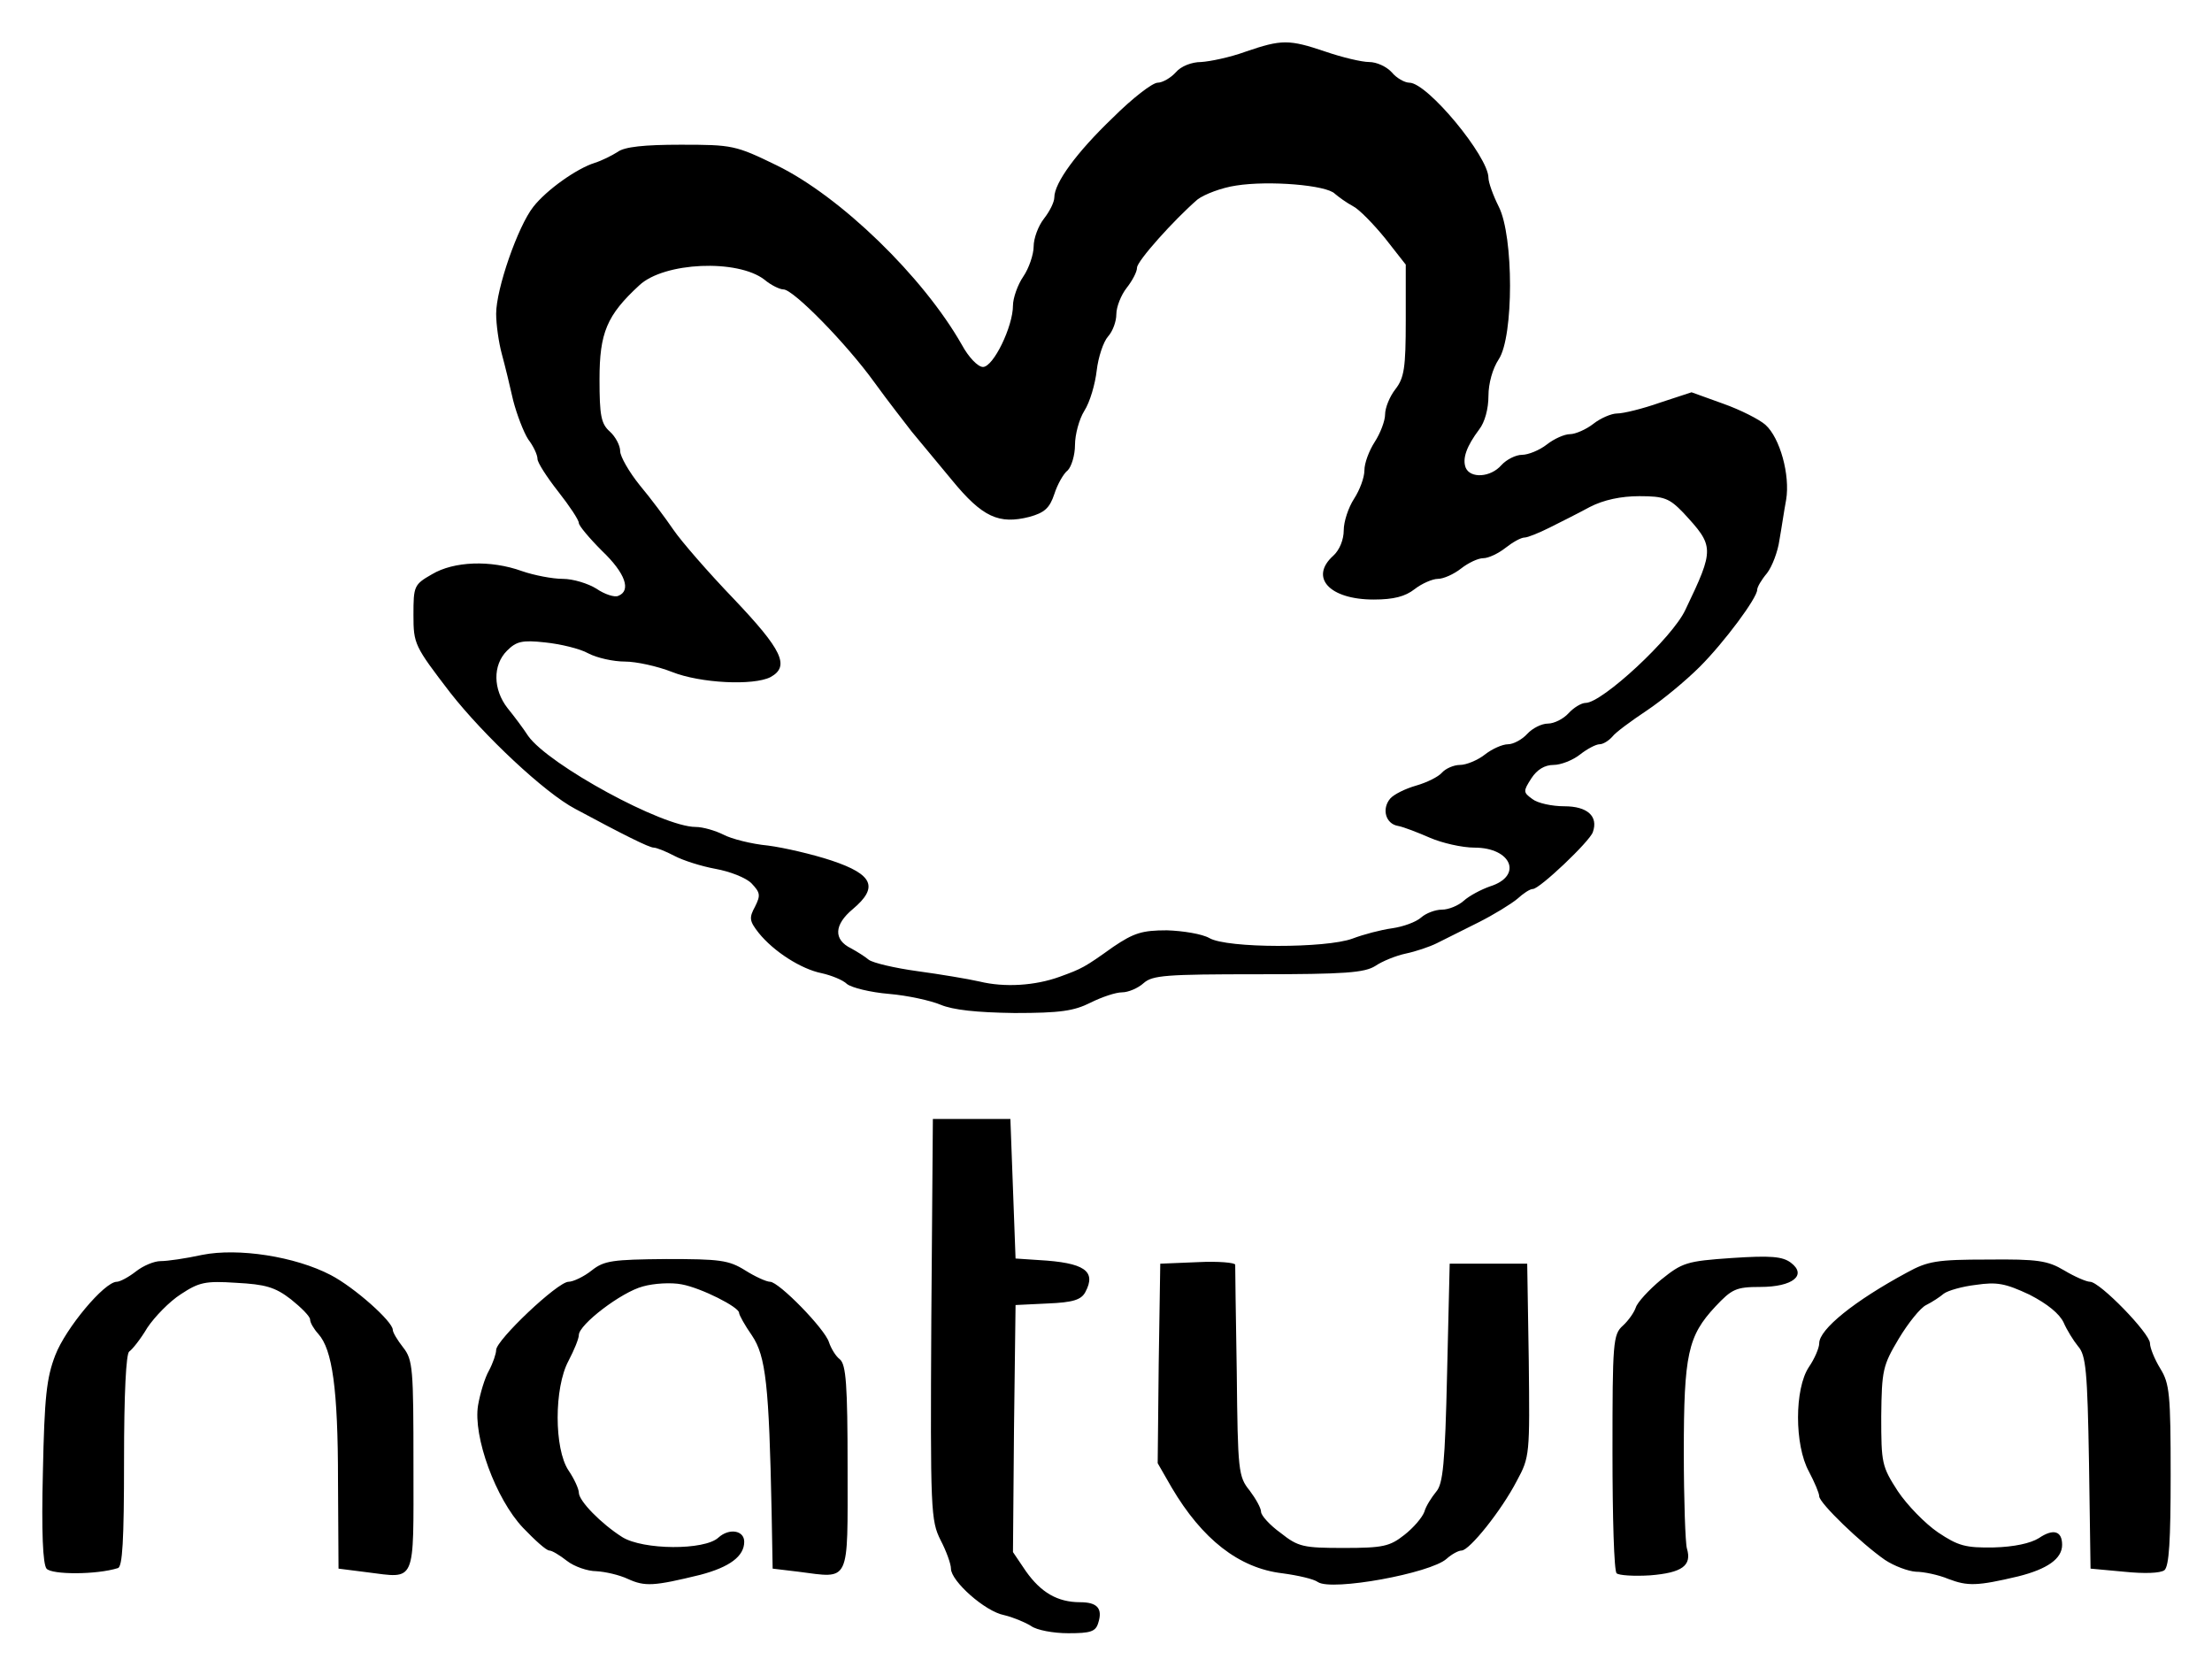
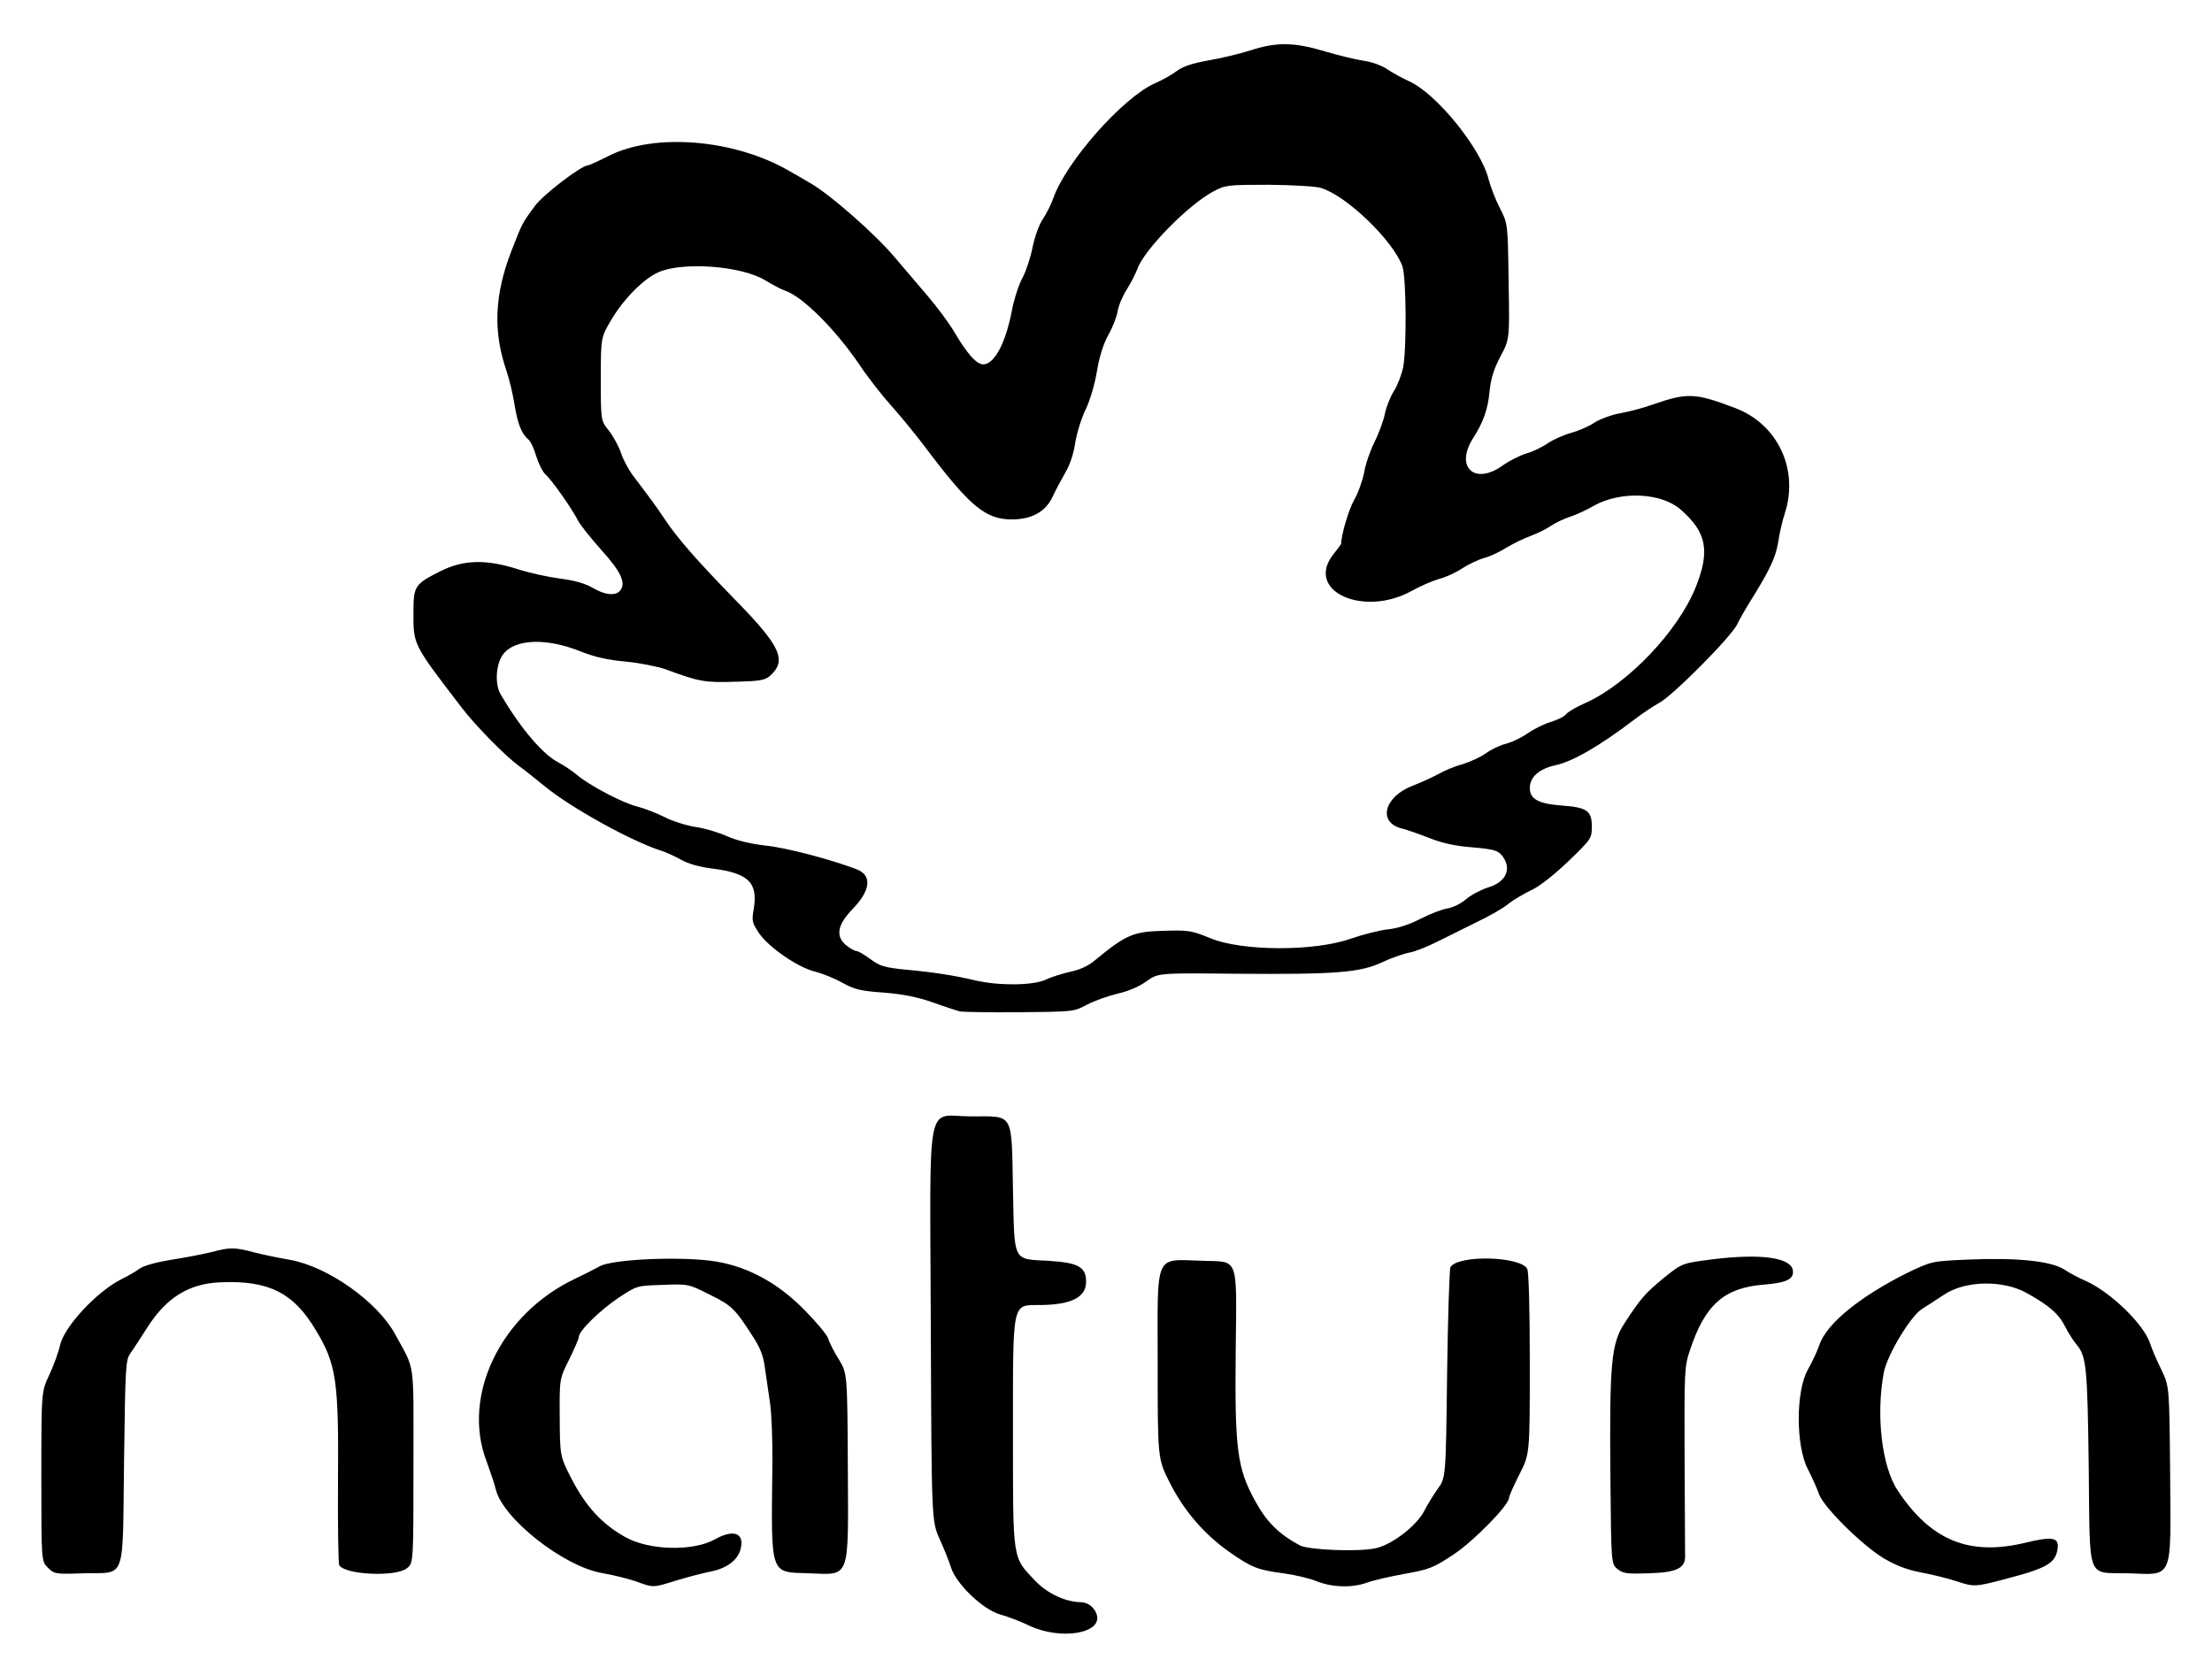
- <svg xmlns="http://www.w3.org/2000/svg" viewBox="0 0 428 324">
-   <path fill="currentColor" fill-rule="evenodd" d="M199.5,314.6C198.4,313.9 196.0,312.9 194.3,312.5C190.6,311.8 184.0,305.9 184.0,303.5C184.0,302.6 183.1,300.1 182.0,298.0C180.1,294.2 180.0,292.4 180.2,255.3L180.5,216.5L188.0,216.5L195.5,216.5L196.0,230.0L196.5,243.5L201.0,243.8C209.8,244.3 212.2,245.9 210.0,250.0C209.2,251.5 207.6,252.0 202.7,252.2L196.5,252.5L196.2,276.4L196.0,300.3L198.5,304.0C201.4,308.1 204.6,310.0 209.0,310.0C212.3,310.0 213.4,311.2 212.5,314.0C212.0,315.7 211.0,316.0 206.7,316.0C203.8,316.0 200.6,315.4 199.5,314.6ZM121.5,305.5C119.8,304.7 117.1,304.1 115.4,304.0C113.7,304.0 111.1,303.1 109.7,302.0C108.3,300.9 106.8,300.0 106.3,300.0C105.7,300.0 103.5,298.0 101.2,295.6C95.9,290.0 91.5,277.9 92.5,271.9C92.9,269.6 93.8,266.6 94.6,265.2C95.4,263.7 96.0,261.9 96.0,261.2C96.0,259.3 107.9,248.0 110.0,248.0C110.9,248.0 113.0,247.0 114.5,245.8C116.9,243.9 118.5,243.7 128.9,243.6C139.3,243.6 141.0,243.8 144.2,245.8C146.1,247.0 148.3,248.0 149.0,248.0C150.7,248.0 159.6,257.1 160.4,259.7C160.8,260.9 161.7,262.4 162.5,263.0C163.7,264.0 164.0,267.9 164.0,284.0C164.0,306.6 164.6,305.4 154.5,304.1L149.5,303.5L149.3,292.5C148.8,268.1 148.2,262.4 145.5,258.4C144.1,256.4 143.0,254.4 143.0,254.0C143.0,252.9 135.7,249.2 131.9,248.5C129.9,248.1 126.5,248.3 124.4,248.9C120.2,250.0 112.0,256.3 112.0,258.3C112.0,259.0 111.1,261.2 110.0,263.3C107.2,268.5 107.2,280.3 110.0,284.5C111.1,286.1 112.0,288.1 112.0,288.8C112.0,290.4 116.3,294.8 120.4,297.4C124.4,299.9 136.3,300.0 139.0,297.5C141.1,295.6 144.0,296.1 144.0,298.3C144.0,301.1 141.2,303.2 135.5,304.7C126.5,306.9 124.8,307.0 121.5,305.5ZM255.0,306.1C254.2,305.5 251.1,304.8 248.1,304.4C239.7,303.4 232.6,297.8 226.7,287.8L224.0,283.1L224.2,263.8L224.5,244.5L231.8,244.2C235.7,244.0 239.0,244.3 239.0,244.7C239.0,245.1 239.1,254.5 239.3,265.5C239.5,284.6 239.6,285.7 241.8,288.4C243.0,290.0 244.0,291.8 244.0,292.5C244.0,293.2 245.7,295.1 247.8,296.6C251.2,299.3 252.2,299.5 260.0,299.5C267.6,299.5 268.9,299.2 271.7,297.0C273.5,295.6 275.2,293.6 275.6,292.5C275.9,291.4 277.0,289.7 277.9,288.6C279.2,287.1 279.6,283.3 280.0,265.6L280.5,244.5L288.0,244.5L295.5,244.5L295.8,263.2C296.0,281.4 296.0,281.9 293.5,286.5C290.5,292.3 284.3,300.0 282.8,300.0C282.2,300.0 280.9,300.7 279.9,301.6C276.8,304.4 257.7,307.9 255.0,306.1ZM377.0,305.5C375.1,304.7 372.2,304.1 370.7,304.1C369.2,304.0 366.5,303.0 364.7,301.8C360.1,298.6 352.0,290.8 352.0,289.5C352.0,288.9 351.1,286.8 350.0,284.7C347.2,279.6 347.2,268.7 350.0,264.5C351.1,262.9 352.0,260.8 352.0,259.9C352.0,257.2 358.8,251.7 369.0,246.2C373.0,244.0 374.8,243.7 384.6,243.7C394.3,243.6 396.2,243.9 399.4,245.8C401.4,247.0 403.7,248.0 404.4,248.0C406.3,248.0 416.0,258.0 416.0,259.9C416.0,260.8 416.9,263.0 418.0,264.8C419.8,267.7 420.0,269.8 420.0,285.4C420.0,298.1 419.7,303.0 418.8,303.8C418.0,304.4 414.9,304.5 411.0,304.1L404.5,303.5L404.2,283.0C403.9,265.2 403.6,262.2 402.1,260.5C401.2,259.4 399.9,257.3 399.3,255.9C398.5,254.2 396.2,252.3 392.7,250.5C388.0,248.3 386.4,248.0 382.3,248.6C379.7,248.9 376.9,249.7 376.1,250.3C375.4,250.9 373.9,251.9 372.7,252.5C371.6,253.0 369.2,256.0 367.4,259.0C364.3,264.2 364.1,265.1 364.0,274.0C364.0,283.1 364.1,283.7 367.2,288.5C369.0,291.2 372.5,294.8 375.0,296.5C378.9,299.1 380.3,299.5 385.8,299.4C389.7,299.3 392.9,298.6 394.5,297.6C397.3,295.7 399.0,296.2 399.0,298.9C399.0,301.6 396.1,303.6 390.5,305.0C382.5,306.9 380.7,306.9 377.0,305.5ZM9.0,303.5C8.3,302.6 8.0,296.5 8.3,284.8C8.6,270.3 9.0,266.6 10.7,262.2C12.7,257.0 20.2,248.0 22.6,248.0C23.2,248.0 24.9,247.1 26.3,246.0C27.7,244.9 29.8,244.0 31.1,244.0C32.4,244.0 35.9,243.5 39.1,242.8C46.1,241.4 57.1,243.1 64.0,246.7C68.6,249.1 76.0,255.7 76.0,257.3C76.0,257.8 76.9,259.3 78.0,260.7C79.9,263.1 80.0,264.8 80.0,283.6C80.0,306.7 80.6,305.4 71.0,304.2L65.5,303.5L65.4,286.5C65.4,268.7 64.3,261.1 61.6,258.1C60.7,257.1 60.0,255.9 60.0,255.3C60.0,254.7 58.3,253.0 56.3,251.4C53.2,249.0 51.3,248.5 45.7,248.2C39.7,247.8 38.5,248.1 35.0,250.4C32.8,251.8 29.9,254.8 28.5,256.9C27.2,259.1 25.6,261.1 25.0,261.5C24.4,261.9 24.0,269.5 24.0,282.6C24.0,298.1 23.7,303.2 22.8,303.4C18.7,304.7 10.0,304.7 9.0,303.5ZM312.8,304.4C312.3,304.0 312.0,293.5 312.0,281.0C312.0,259.7 312.1,258.2 314.0,256.5C315.1,255.5 316.2,253.9 316.5,253.0C316.8,252.0 319.0,249.6 321.4,247.6C325.5,244.3 326.3,244.0 335.1,243.4C342.6,242.9 344.9,243.1 346.5,244.3C349.7,246.7 346.9,249.0 340.6,249.0C335.9,249.0 335.1,249.4 331.9,252.8C326.6,258.5 325.8,262.0 325.8,281.0C325.8,290.2 326.1,298.6 326.4,299.6C327.4,302.9 325.5,304.3 319.3,304.8C316.1,305.0 313.2,304.8 312.8,304.4ZM182.0,194.4C180.1,193.6 175.6,192.6 172.0,192.3C168.4,192.0 164.8,191.1 163.9,190.4C163.1,189.6 160.8,188.7 159.0,188.3C155.0,187.5 149.7,184.1 146.8,180.5C145.0,178.2 144.9,177.6 146.1,175.4C147.2,173.2 147.1,172.7 145.4,170.9C144.3,169.8 141.2,168.6 138.4,168.1C135.7,167.6 132.2,166.5 130.5,165.6C128.8,164.7 127.0,164.0 126.5,164.0C125.6,164.0 120.6,161.5 111.3,156.5C105.4,153.4 93.6,142.3 87.1,134.0C80.2,125.0 80.0,124.6 80.0,119.0C80.0,113.4 80.1,113.1 83.6,111.1C87.8,108.6 94.9,108.3 101.0,110.5C103.3,111.3 106.9,112.0 108.9,112.0C110.9,112.0 113.8,112.9 115.4,113.9C117.0,115.0 118.9,115.6 119.6,115.3C122.2,114.3 121.0,110.9 116.5,106.6C114.0,104.1 112.0,101.7 112.0,101.2C112.0,100.6 110.2,97.9 108.0,95.1C105.8,92.3 104.0,89.5 104.0,88.8C104.0,88.0 103.2,86.3 102.2,85.0C101.3,83.6 100.0,80.2 99.3,77.5C98.7,74.8 97.7,70.7 97.1,68.5C96.5,66.3 96.0,62.8 96.0,60.7C96.0,55.9 100.2,43.8 103.2,40.0C105.8,36.7 111.6,32.6 115.1,31.5C116.4,31.1 118.4,30.1 119.5,29.4C120.8,28.4 124.7,28.0 131.7,28.0C141.7,28.0 142.3,28.1 150.3,32.0C162.6,38.0 178.6,53.5 186.1,66.7C187.4,69.1 189.2,71.0 190.2,71.0C192.2,71.0 196.0,63.2 196.0,59.1C196.0,57.7 196.9,55.1 198.0,53.5C199.1,51.9 200.0,49.2 200.0,47.7C200.0,46.1 200.9,43.7 202.0,42.3C203.1,40.9 204.0,39.1 204.0,38.2C204.0,35.4 208.3,29.5 215.3,22.8C219.1,19.0 223.0,16.0 224.0,16.0C224.9,16.0 226.5,15.1 227.5,14.0C228.5,12.8 230.6,12.0 232.4,12.0C234.1,11.9 238.0,11.1 241.0,10.0C248.0,7.6 249.4,7.6 256.5,10.0C259.7,11.1 263.5,12.0 264.9,12.0C266.4,12.0 268.3,12.9 269.3,14.0C270.2,15.1 271.8,16.0 272.7,16.0C276.2,16.0 288.0,30.3 288.0,34.4C288.0,35.3 288.9,37.8 290.0,40.0C292.9,45.7 292.9,65.1 290.0,69.5C288.8,71.3 288.0,74.2 288.0,76.6C288.0,79.1 287.3,81.7 286.2,83.1C283.8,86.3 282.9,88.7 283.6,90.5C284.5,92.6 288.4,92.4 290.5,90.0C291.5,88.9 293.3,88.0 294.5,88.0C295.7,88.0 297.9,87.1 299.3,86.0C300.7,84.9 302.7,84.0 303.8,84.0C304.8,84.0 306.9,83.1 308.3,82.0C309.7,80.9 311.8,80.0 312.9,80.0C314.1,80.0 317.8,79.1 321.2,77.9L327.3,75.9L333.4,78.1C336.8,79.3 340.5,81.2 341.6,82.2C344.4,84.7 346.4,91.9 345.6,96.7C345.2,98.8 344.7,102.3 344.3,104.5C344.0,106.7 342.9,109.6 341.9,110.9C340.8,112.2 340.0,113.6 340.0,114.1C340.0,115.7 333.6,124.3 328.9,129.0C326.2,131.7 321.6,135.5 318.6,137.5C315.6,139.5 312.6,141.7 312.0,142.5C311.3,143.3 310.2,144.0 309.5,144.0C308.8,144.0 307.1,144.9 305.7,146.0C304.3,147.1 302.0,148.0 300.6,148.0C298.9,148.0 297.4,148.9 296.3,150.6C294.7,153.1 294.7,153.3 296.5,154.6C297.5,155.4 300.3,156.0 302.7,156.0C307.1,156.0 309.3,157.9 308.2,161.0C307.6,162.8 297.9,172.0 296.6,172.0C296.0,172.0 294.7,172.9 293.6,173.9C292.4,174.9 289.0,177.0 286.0,178.5C283.0,180.0 279.4,181.8 278.0,182.5C276.6,183.2 273.9,184.1 272.0,184.5C270.1,184.9 267.4,186.0 266.1,186.9C264.0,188.2 260.3,188.5 243.4,188.5C225.6,188.5 223.0,188.7 221.3,190.2C220.2,191.2 218.3,192.0 217.1,192.0C215.9,192.0 213.2,192.9 211.0,194.0C207.8,195.6 205.2,196.0 196.3,196.0C188.9,195.9 184.4,195.4 182.0,194.4ZM205.0,189.0C209.4,187.4 209.8,187.2 215.4,183.2C219.4,180.5 221.0,180.0 225.8,180.0C228.9,180.1 232.6,180.7 234.0,181.5C237.4,183.5 256.6,183.5 261.7,181.6C263.8,180.8 267.2,179.9 269.4,179.6C271.5,179.3 274.0,178.4 275.0,177.5C275.9,176.7 277.7,176.0 279.0,176.0C280.3,176.0 282.2,175.2 283.2,174.3C284.3,173.3 286.6,172.1 288.3,171.5C294.7,169.5 292.5,164.0 285.3,164.0C282.9,164.0 279.0,163.1 276.7,162.1C274.4,161.1 271.6,160.0 270.5,159.8C268.1,159.4 267.3,156.5 269.0,154.5C269.7,153.7 271.9,152.6 274.0,152.0C276.1,151.4 278.3,150.3 279.0,149.5C279.7,148.7 281.3,148.0 282.5,148.0C283.7,148.0 285.9,147.1 287.3,146.0C288.7,144.9 290.7,144.0 291.8,144.0C292.8,144.0 294.5,143.1 295.5,142.0C296.5,140.9 298.3,140.0 299.5,140.0C300.7,140.0 302.5,139.1 303.5,138.0C304.5,136.9 306.0,136.0 306.8,136.0C310.0,136.0 323.6,123.4 326.1,118.0C331.8,106.1 331.7,105.7 325.7,99.2C323.0,96.4 322.0,96.0 317.2,96.0C313.7,96.0 310.3,96.7 307.6,98.1C305.4,99.3 301.8,101.1 299.8,102.1C297.8,103.1 295.6,104.0 295.0,104.0C294.3,104.0 292.7,104.9 291.3,106.0C289.9,107.1 288.0,108.0 287.0,108.0C286.0,108.0 284.1,108.9 282.7,110.0C281.3,111.1 279.3,112.0 278.2,112.0C277.2,112.0 275.1,112.9 273.7,114.0C271.9,115.4 269.7,116.0 265.8,116.0C257.2,116.0 253.3,111.7 258.0,107.5C259.2,106.4 260.0,104.4 260.0,102.6C260.0,100.9 260.9,98.2 262.0,96.5C263.1,94.8 264.0,92.4 264.0,91.0C264.0,89.6 264.9,87.2 266.0,85.5C267.1,83.8 268.0,81.4 268.0,80.2C268.0,78.9 268.9,76.7 270.0,75.3C271.7,73.1 272.0,71.2 272.0,62.0L272.0,51.2L268.0,46.1C265.8,43.4 263.0,40.5 261.8,39.9C260.5,39.2 259.0,38.1 258.3,37.5C256.7,35.8 245.5,34.9 239.2,35.9C236.4,36.3 233.0,37.6 231.7,38.6C227.2,42.5 220.0,50.5 220.0,51.8C220.0,52.6 219.1,54.3 218.0,55.7C216.9,57.1 216.0,59.4 216.0,60.8C216.0,62.2 215.3,64.1 214.4,65.1C213.5,66.1 212.5,69.1 212.2,71.7C211.9,74.3 210.9,77.8 209.8,79.5C208.8,81.1 208.0,84.1 208.0,86.1C208.0,88.1 207.3,90.3 206.6,91.0C205.8,91.6 204.6,93.7 204.0,95.6C203.1,98.3 202.1,99.2 199.2,100.0C193.3,101.5 190.1,100.1 184.2,92.9C181.3,89.4 177.8,85.2 176.4,83.5C175.1,81.8 171.8,77.6 169.2,74.0C163.8,66.5 153.5,56.0 151.6,56.0C150.9,56.0 149.2,55.2 147.9,54.1C142.7,50.1 128.5,50.7 123.7,55.2C117.4,61.0 116.0,64.4 116.0,73.4C116.0,80.4 116.3,82.0 118.0,83.5C119.1,84.5 120.0,86.2 120.0,87.3C120.0,88.3 121.7,91.3 123.8,93.9C125.9,96.4 128.8,100.3 130.3,102.5C131.8,104.7 137.0,110.7 142.0,115.9C151.3,125.7 152.9,128.9 149.1,131.0C145.8,132.7 135.5,132.2 130.0,130.0C127.2,128.9 123.1,128.0 120.9,128.0C118.7,128.0 115.5,127.3 113.8,126.4C112.2,125.5 108.4,124.6 105.5,124.3C101.0,123.8 99.9,124.1 98.1,125.9C95.3,128.7 95.4,133.4 98.2,137.0C99.5,138.6 101.3,141.0 102.2,142.4C106.2,148.0 128.2,160.0 134.6,160.0C136.0,160.0 138.4,160.7 140.0,161.5C141.5,162.3 145.4,163.3 148.6,163.6C151.7,164.0 157.3,165.3 160.9,166.5C169.0,169.2 170.0,171.7 165.0,175.9C161.4,178.9 161.2,181.8 164.7,183.5C165.8,184.1 167.4,185.1 168.1,185.7C168.9,186.3 173.1,187.3 177.5,187.9C181.9,188.5 187.3,189.4 189.5,189.9C194.4,191.1 200.3,190.7 205.0,189.0Z" />
+ <svg xmlns="http://www.w3.org/2000/svg" viewBox="0 0 856 648">
+   <path fill="currentColor" fill-rule="evenodd" d="M398.4,629.1C395.1,627.5 389.9,625.5 386.9,624.7C380.2,622.7 370.0,612.9 368.0,606.5C367.3,604.3 365.4,599.4 363.6,595.5C360.5,588.5 360.5,588.5 360.2,512.9C359.9,422.3 358.0,432.0 375.9,432.0C392.5,432.0 391.4,430.1 392.0,460.1C392.6,488.9 391.7,487.1 405.9,487.9C417.3,488.6 420.3,490.3 420.3,496.0C420.3,502.0 414.6,504.9 402.5,505.0C391.5,505.1 392.0,502.7 392.0,554.7C392.0,604.5 391.7,602.3 400.6,611.7C405.4,616.7 412.3,619.9 418.4,620.0C421.1,620.1 423.5,622.0 424.4,624.7C426.8,632.1 410.5,634.8 398.4,629.1ZM246.0,611.9C243.0,610.9 237.1,609.4 232.9,608.7C218.1,606.1 194.8,587.8 191.9,576.5C191.4,574.3 189.7,569.4 188.3,565.5C178.5,540.1 193.8,508.5 222.4,494.9C225.8,493.3 230.1,491.1 232.1,490.0C236.7,487.4 260.6,486.2 274.5,487.8C288.2,489.4 300.7,496.0 311.6,507.2C316.1,511.8 320.1,516.6 320.5,518.0C320.9,519.4 322.7,523.0 324.6,526.0C327.9,531.5 327.9,531.5 328.1,567.9C328.3,611.8 329.2,609.4 312.9,608.8C297.8,608.3 298.4,610.2 298.9,566.5C299.0,557.7 298.6,547.1 298.0,543.0C297.4,538.9 296.5,532.7 296.0,529.3C295.4,524.6 294.2,521.5 291.1,516.8C284.4,506.4 283.2,505.2 274.7,501.0C266.5,496.9 266.5,496.8 256.5,497.2C246.5,497.5 246.5,497.5 239.5,502.1C232.3,506.9 224.0,515.0 224.0,517.3C224.0,518.0 222.3,521.9 220.3,526.0C216.5,533.5 216.5,533.5 216.6,548.5C216.7,563.5 216.7,563.5 221.2,572.3C226.7,582.9 232.9,589.7 241.8,594.7C251.1,600.0 268.1,600.4 276.6,595.7C283.9,591.6 288.2,593.2 286.6,599.4C285.5,603.7 281.4,606.8 275.2,608.1C272.0,608.7 266.0,610.3 261.7,611.6C252.4,614.5 252.9,614.4 246.0,611.9ZM509.6,611.9C506.9,610.8 501.1,609.4 496.6,608.8C486.7,607.5 484.4,606.6 475.8,600.6C466.1,593.8 458.3,584.8 452.7,573.8C448.0,564.5 448.0,564.5 448.0,528.2C448.0,483.7 446.3,487.4 466.0,487.9C479.4,488.3 478.6,486.1 478.2,522.3C477.8,560.6 478.7,568.0 485.6,580.6C490.1,588.9 494.8,593.6 503.0,598.0C506.4,599.8 525.9,600.6 532.4,599.1C538.8,597.7 548.2,590.4 551.2,584.6C552.3,582.4 554.7,578.5 556.4,576.1C559.5,571.8 559.5,571.8 560.0,531.6C560.3,509.6 560.9,491.0 561.3,490.3C564.4,485.5 588.4,486.1 591.0,491.0C591.6,492.1 592.0,506.1 592.0,527.7C592.0,562.6 592.0,562.6 588.0,570.5C585.8,574.8 584.0,578.9 584.0,579.5C584.0,582.4 570.4,596.3 562.4,601.6C554.7,606.7 553.1,607.3 543.7,609.0C538.1,610.0 531.5,611.5 529.1,612.4C523.3,614.5 515.6,614.3 509.6,611.9ZM757.5,612.0C754.2,610.9 747.9,609.3 743.5,608.5C737.8,607.4 733.7,605.8 728.8,602.9C720.3,597.7 705.5,583.0 703.9,578.1C703.2,576.1 701.3,571.8 699.6,568.5C694.9,559.4 694.9,538.4 699.6,530.0C701.3,527.0 703.3,522.7 704.0,520.6C706.7,512.3 719.6,501.8 738.0,492.6C747.6,488.0 747.6,488.0 762.0,487.4C780.6,486.6 793.9,488.0 798.9,491.3C800.9,492.6 804.6,494.6 807.2,495.7C816.8,500.0 829.8,512.6 832.1,520.0C832.7,521.9 834.6,526.4 836.4,530.0C839.5,536.5 839.5,536.5 839.8,570.3C840.1,611.9 841.2,609.4 823.5,608.8C807.3,608.4 808.8,612.5 808.3,567.8C807.8,528.8 807.4,524.9 803.6,520.3C802.3,518.8 800.3,515.6 799.2,513.4C796.7,508.4 793.0,505.2 784.4,500.4C775.1,495.2 760.5,495.5 752.3,501.0C749.4,502.9 745.6,505.4 743.8,506.5C739.4,509.2 730.3,524.3 729.0,531.1C725.9,547.5 728.2,567.6 734.4,576.8C747.2,596.1 762.0,602.2 783.7,597.0C794.0,594.5 796.7,594.9 796.3,598.9C795.6,604.8 792.5,606.7 776.5,610.9C764.4,614.1 763.9,614.1 757.5,612.0ZM18.5,606.6C16.0,604.1 16.0,604.1 16.0,571.3C16.0,538.5 16.0,538.5 19.1,532.0C20.7,528.5 22.6,523.4 23.2,520.7C24.7,513.5 37.4,499.8 47.0,495.0C49.5,493.8 52.7,491.9 54.2,490.8C55.9,489.7 60.6,488.4 66.2,487.5C71.3,486.7 78.2,485.4 81.5,484.6C88.9,482.6 90.7,482.6 98.3,484.6C101.7,485.5 108.0,486.8 112.2,487.5C126.8,490.1 145.9,503.6 152.8,516.1C160.8,530.9 160.0,525.0 160.0,567.1C160.0,604.9 160.0,604.9 157.4,606.9C153.0,610.3 133.6,609.4 131.3,605.7C130.9,605.1 130.7,590.4 130.8,573.0C131.1,534.4 130.2,527.9 122.2,514.7C113.6,500.2 103.9,495.4 85.3,496.2C73.1,496.7 64.4,502.1 57.0,513.7C54.5,517.6 51.6,522.1 50.5,523.6C48.6,526.3 48.5,528.4 48.0,565.7C47.4,612.7 49.0,608.4 32.5,608.8C21.4,609.2 21.0,609.1 18.5,606.6ZM626.0,607.2C623.5,605.2 623.5,605.2 623.2,572.2C622.8,527.0 623.5,519.9 628.8,511.8C635.0,502.3 636.7,500.4 644.1,494.3C651.0,488.8 651.0,488.8 662.8,487.3C681.3,485.0 693.1,486.6 693.8,491.6C694.3,495.0 691.3,496.4 682.6,497.1C667.2,498.3 659.8,504.9 654.0,522.4C651.8,529.0 651.8,530.4 651.9,564.4C652.0,583.7 652.1,600.6 652.1,601.9C652.3,606.8 648.9,608.5 638.2,608.8C629.6,609.1 628.1,608.9 626.0,607.2ZM371.5,391.4C370.4,391.1 365.7,389.6 361.0,387.9C355.0,385.8 349.4,384.7 342.0,384.1C333.1,383.5 330.7,382.9 326.0,380.3C323.0,378.6 318.2,376.7 315.5,376.0C309.0,374.5 297.6,366.7 293.8,361.2C291.1,357.2 290.9,356.4 291.6,352.2C293.5,341.6 289.8,337.9 275.7,336.1C270.8,335.5 266.4,334.3 263.6,332.7C261.1,331.3 257.4,329.6 255.3,329.0C244.0,325.3 221.2,312.7 211.1,304.5C207.1,301.2 202.4,297.5 200.7,296.3C195.5,292.5 184.1,280.9 178.8,274.0C159.7,249.1 160.0,249.6 160.0,237.2C160.0,226.7 160.4,226.1 170.5,221.0C179.3,216.6 188.1,216.3 200.5,220.3C204.9,221.7 212.2,223.3 216.8,223.9C222.4,224.6 226.5,225.8 229.4,227.5C234.2,230.3 238.2,230.7 240.0,228.5C242.4,225.6 240.2,221.1 232.6,212.7C228.6,208.2 224.5,203.1 223.6,201.3C221.3,196.8 213.6,185.8 211.1,183.6C210.0,182.6 208.4,179.4 207.5,176.5C206.7,173.6 205.3,170.7 204.4,170.0C201.8,167.8 200.3,163.9 199.1,156.5C198.5,152.6 197.1,146.8 196.0,143.5C190.8,128.4 191.3,114.3 197.8,97.4C202.1,86.4 201.9,86.6 207.0,79.7C210.1,75.4 225.0,64.0 227.5,64.0C227.9,64.0 231.5,62.4 235.4,60.4C253.2,51.3 284.2,53.8 305.5,66.2C306.6,66.8 310.1,68.8 313.3,70.7C321.0,75.0 338.6,90.5 346.1,99.4C349.4,103.3 355.1,110.0 358.8,114.3C362.5,118.6 367.0,124.7 368.9,127.8C374.2,136.9 377.9,141.0 380.5,141.0C384.8,141.0 389.2,132.7 391.6,120.1C392.4,115.9 394.2,110.2 395.7,107.5C397.1,104.8 398.9,99.4 399.6,95.6C400.4,91.7 402.1,86.9 403.6,84.7C405.0,82.6 406.8,79.0 407.6,76.7C412.6,62.5 434.5,37.8 446.8,32.3C449.8,31.0 453.7,28.8 455.5,27.4C457.8,25.7 461.4,24.5 467.5,23.4C472.4,22.6 479.7,20.8 483.9,19.5C494.0,16.2 500.8,16.3 512.8,19.9C518.1,21.5 524.9,23.1 527.7,23.5C530.7,23.9 534.6,25.3 536.7,26.7C538.7,28.1 542.6,30.2 545.4,31.5C556.0,36.3 573.2,57.6 576.1,69.5C576.8,72.2 578.7,77.2 580.4,80.5C583.5,86.5 583.5,86.5 583.8,108.9C584.2,131.3 584.2,131.3 580.6,138.0C578.0,143.0 576.9,146.6 576.4,151.7C575.8,158.3 574.0,163.4 570.1,169.5C562.9,180.7 570.6,187.9 581.4,180.2C583.9,178.4 588.0,176.3 590.6,175.5C593.1,174.8 596.9,173.0 599.0,171.5C601.1,170.1 605.1,168.3 608.0,167.5C610.9,166.7 614.9,165.0 616.9,163.6C618.9,162.3 623.3,160.6 626.6,160.0C630.0,159.4 635.9,157.9 639.7,156.5C653.0,151.9 656.0,152.0 671.5,157.9C687.9,164.1 696.2,181.6 690.7,198.6C689.8,201.3 688.6,206.4 688.1,209.9C687.1,215.9 684.8,220.8 676.5,234.0C675.3,236.0 673.3,239.4 672.2,241.7C669.6,246.8 647.2,269.3 642.2,271.9C640.2,273.0 635.8,275.9 632.5,278.4C619.3,288.5 608.6,294.7 602.0,296.1C595.6,297.5 592.0,300.7 592.0,304.9C592.0,309.2 595.3,311.0 604.2,311.7C614.1,312.4 616.0,313.7 616.0,319.8C616.0,324.4 615.9,324.6 606.8,333.4C601.0,338.9 595.6,343.1 592.5,344.5C589.8,345.8 585.8,348.1 583.8,349.7C581.8,351.4 576.2,354.6 571.3,356.9C566.5,359.3 559.6,362.7 556.0,364.5C552.4,366.3 547.7,368.2 545.5,368.6C543.3,369.0 538.6,370.6 535.0,372.3C526.4,376.4 516.7,377.1 478.4,376.8C448.2,376.5 448.2,376.5 443.7,379.7C441.0,381.7 436.6,383.6 432.5,384.5C428.8,385.4 423.4,387.3 420.6,388.8C415.6,391.5 415.2,391.5 394.5,391.7C382.9,391.8 372.6,391.6 371.5,391.4ZM404.7,379.1C406.9,378.0 411.3,376.7 414.3,376.0C417.8,375.3 421.1,373.8 423.6,371.7C435.6,361.8 438.5,360.5 449.9,360.2C460.0,359.9 460.9,360.0 468.5,363.1C480.6,368.1 508.6,368.2 522.5,363.3C527.5,361.6 534.1,359.9 537.3,359.6C541.1,359.2 545.5,357.7 549.8,355.5C553.5,353.6 558.2,351.8 560.3,351.5C562.4,351.1 565.5,349.6 567.4,347.9C569.3,346.3 573.1,344.3 575.9,343.4C583.0,341.3 585.2,336.0 581.2,331.0C579.6,329.1 578.0,328.6 569.9,327.9C563.2,327.4 558.2,326.3 552.9,324.2C548.8,322.6 544.2,321.0 542.5,320.6C533.0,318.3 535.6,308.2 546.8,304.0C549.9,302.8 554.3,300.8 556.5,299.6C558.7,298.3 563.0,296.5 566.0,295.7C569.0,294.8 573.1,292.9 575.0,291.5C576.9,290.1 580.4,288.4 582.8,287.8C585.1,287.2 588.9,285.4 591.1,283.8C593.4,282.2 597.4,280.2 600.0,279.4C602.6,278.6 605.4,277.3 606.1,276.3C606.9,275.4 610.3,273.4 613.8,271.9C630.1,264.5 649.6,244.0 656.3,227.0C661.8,213.1 660.4,205.9 650.4,197.2C642.9,190.6 627.2,189.9 616.8,195.7C613.9,197.4 609.7,199.3 607.5,200.0C605.3,200.7 601.9,202.3 600.0,203.6C598.1,204.9 594.5,206.6 592.0,207.5C589.6,208.4 585.5,210.4 583.0,211.9C580.5,213.5 576.7,215.3 574.4,215.9C572.2,216.5 568.4,218.3 565.9,219.9C563.5,221.5 559.5,223.4 557.0,224.0C554.5,224.7 549.8,226.7 546.4,228.6C527.5,239.1 504.8,228.6 516.0,214.5C517.6,212.4 519.0,210.6 519.0,210.5C519.0,207.1 521.9,197.2 524.0,193.5C525.6,190.8 527.3,185.9 527.9,182.8C528.4,179.7 530.2,174.5 531.8,171.3C533.4,168.1 535.3,163.1 535.9,160.2C536.5,157.3 538.1,153.3 539.5,151.2C540.8,149.1 542.4,145.0 543.0,142.1C544.4,134.4 544.2,107.3 542.7,103.0C539.0,93.0 521.1,75.7 511.1,72.7C509.1,72.1 500.1,71.6 491.0,71.5C475.2,71.5 474.2,71.6 469.7,74.0C460.1,79.0 442.9,96.5 440.2,103.9C439.5,105.8 437.7,109.4 436.1,111.9C434.5,114.4 432.8,118.3 432.5,120.5C432.1,122.7 430.5,126.9 428.8,129.8C426.9,133.3 425.4,138.2 424.5,143.6C423.7,148.5 421.9,154.7 420.2,158.3C418.5,161.7 416.7,167.6 416.1,171.3C415.5,175.5 414.0,180.0 412.3,182.8C410.8,185.4 408.5,189.7 407.3,192.3C404.6,198.0 399.3,201.0 391.5,201.0C381.6,201.0 375.5,196.0 359.9,175.5C355.4,169.4 348.6,161.1 344.9,157.0C341.2,152.9 335.6,145.7 332.5,141.0C323.2,127.3 310.2,114.4 303.6,112.4C302.4,112.0 299.0,110.2 296.0,108.4C286.9,102.9 264.4,101.2 254.9,105.3C249.3,107.7 241.6,115.4 236.9,123.2C232.5,130.5 232.5,130.5 232.5,146.6C232.5,162.8 232.5,162.8 235.6,166.6C237.3,168.8 239.4,172.6 240.3,175.2C241.1,177.8 243.2,181.6 244.7,183.7C252.0,193.3 253.9,195.9 257.3,201.0C262.1,208.2 269.4,216.6 284.9,232.5C302.1,250.1 304.6,255.6 298.0,261.5C296.1,263.2 294.1,263.6 284.4,263.8C272.7,264.2 270.6,263.8 257.6,259.0C254.4,257.9 247.4,256.5 242.1,256.0C235.3,255.4 230.4,254.3 225.0,252.2C211.5,246.7 199.2,247.2 194.7,253.2C191.9,256.9 191.4,264.7 193.7,268.6C201.4,281.8 210.0,291.9 216.2,295.1C218.3,296.2 221.4,298.3 223.2,299.8C228.0,303.9 240.9,310.7 246.6,312.1C249.3,312.8 254.0,314.6 257.0,316.1C260.0,317.7 265.5,319.4 269.1,320.0C272.8,320.5 278.3,322.2 281.4,323.6C285.0,325.2 290.2,326.5 296.2,327.2C304.1,328.0 321.0,332.4 331.3,336.3C337.6,338.6 337.0,344.5 329.9,351.8C324.0,357.9 323.2,362.4 327.6,365.9C329.1,367.1 330.8,368.0 331.4,368.0C332.1,368.0 334.5,369.4 336.9,371.2C340.6,373.9 342.4,374.4 350.3,375.2C361.4,376.2 369.5,377.5 377.5,379.4C386.6,381.5 399.6,381.4 404.7,379.1Z" />
</svg>
